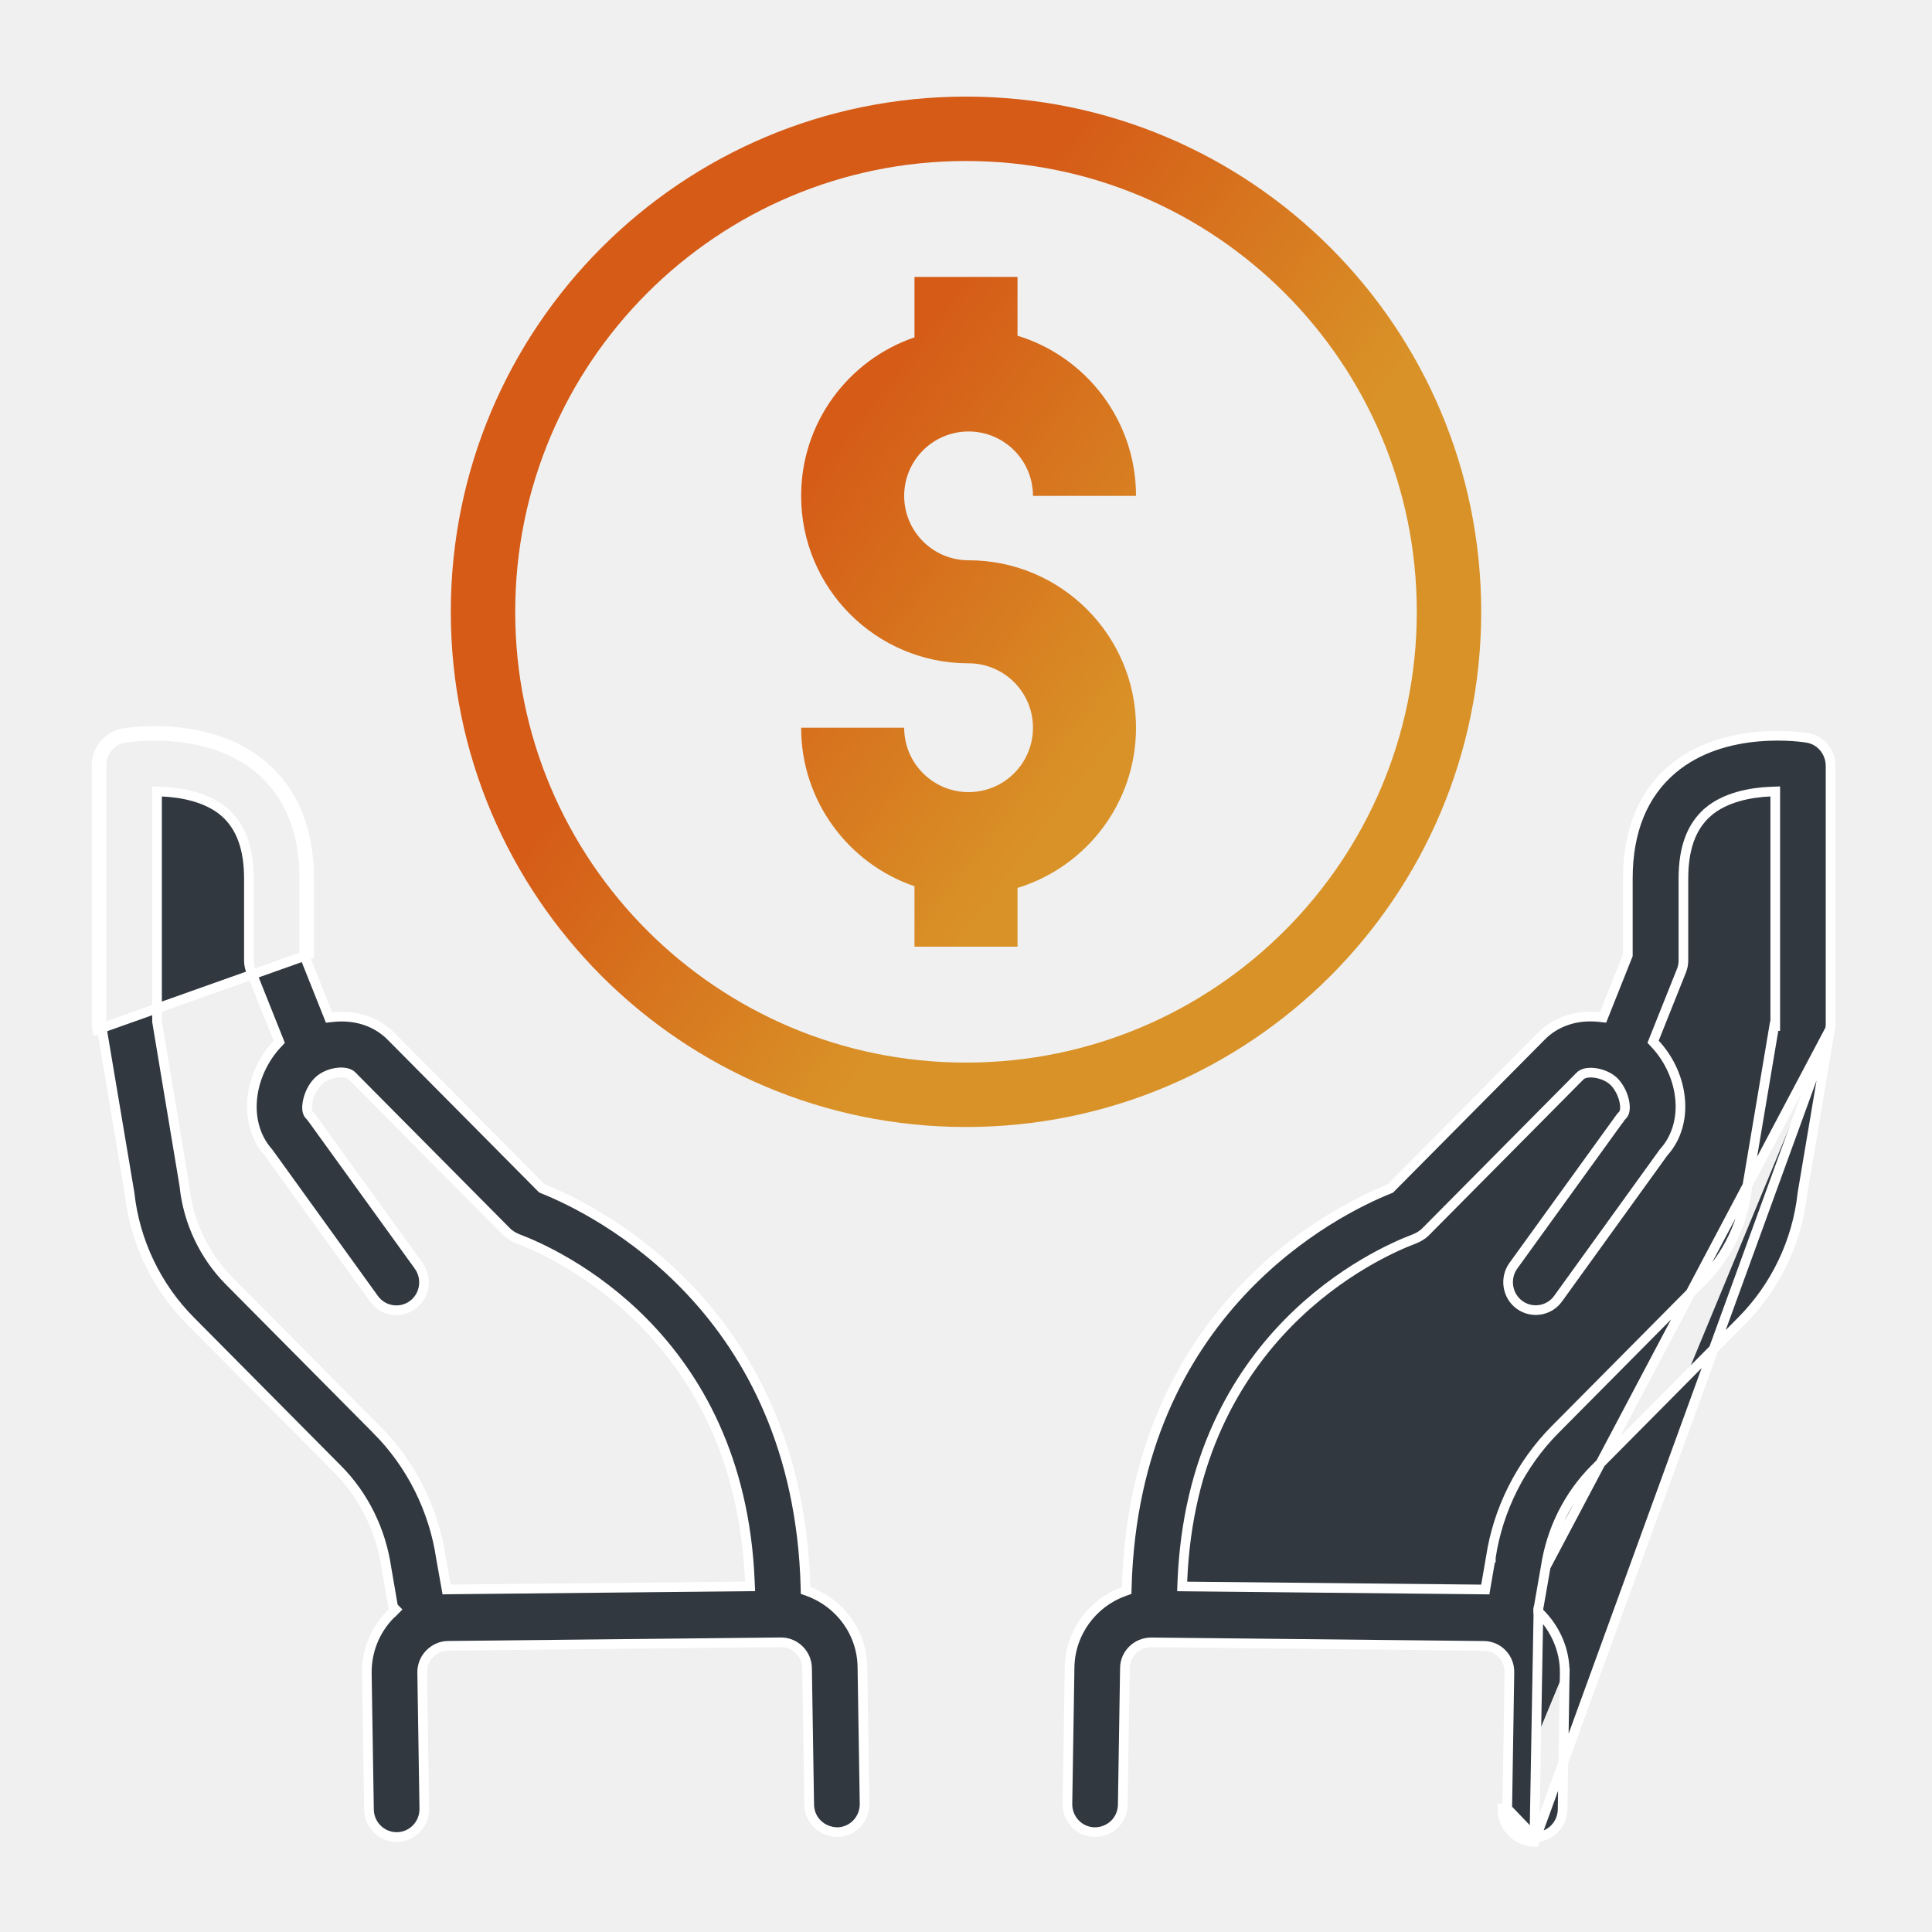
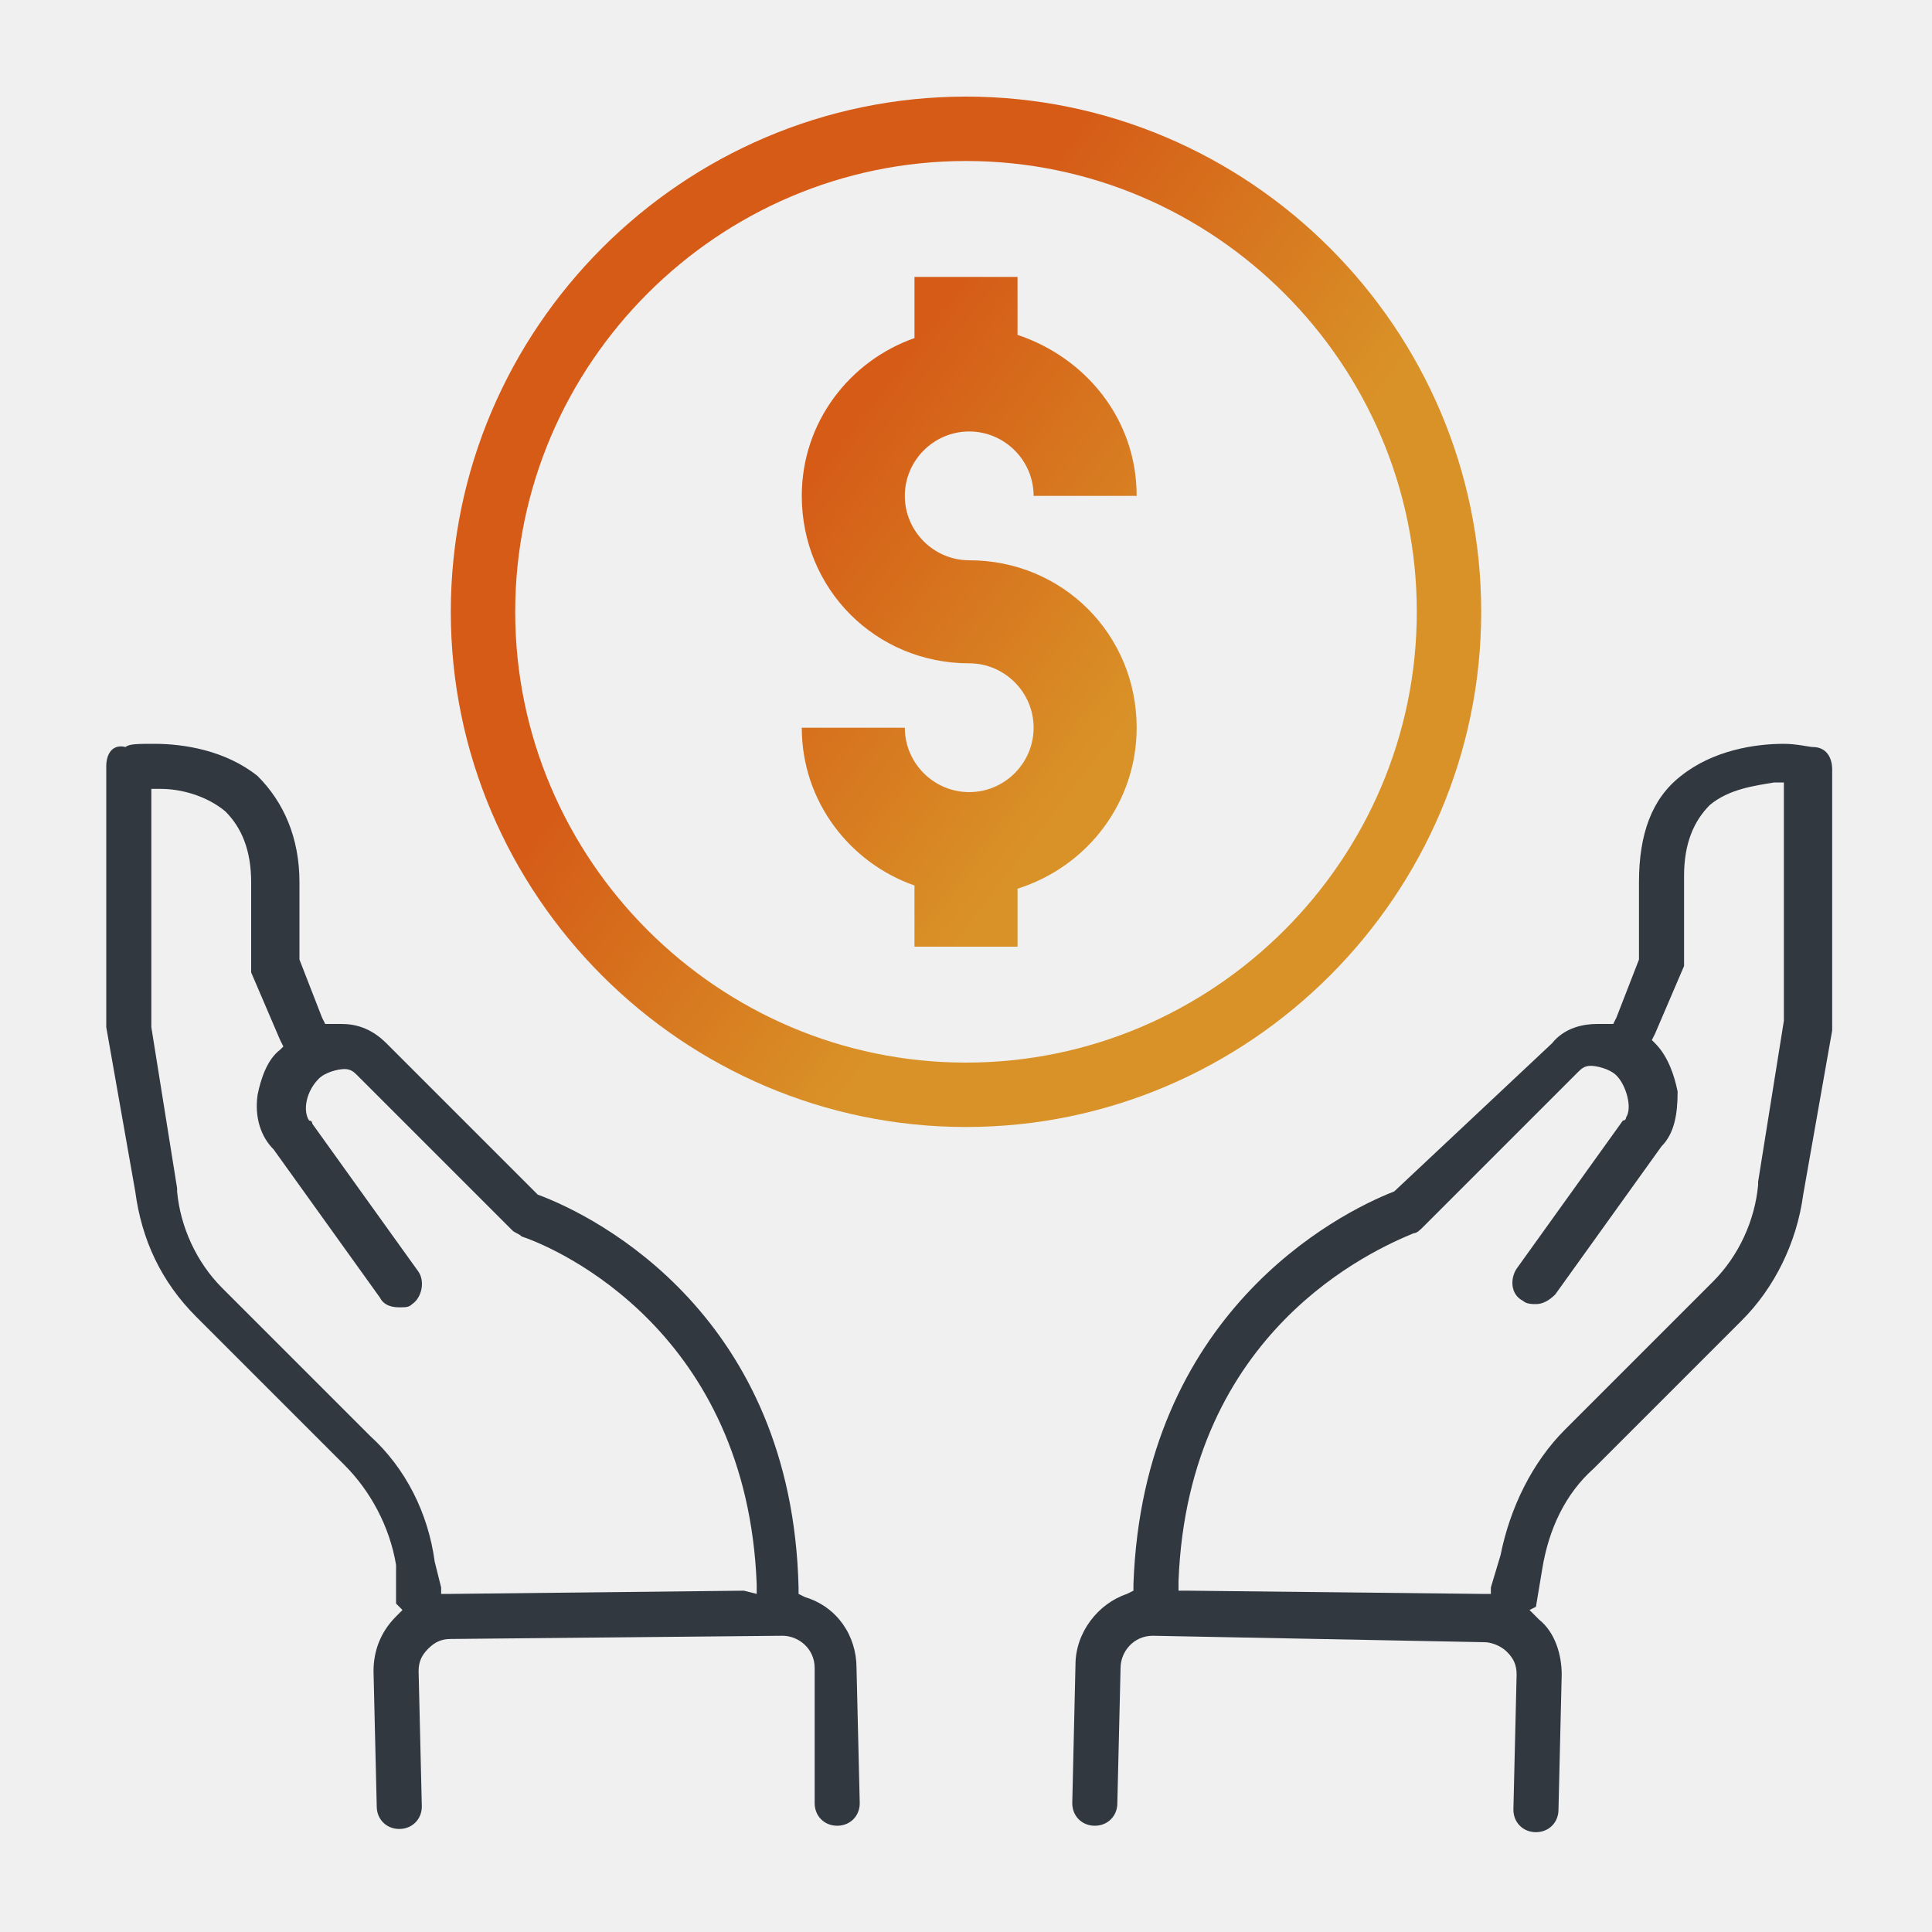
<svg xmlns="http://www.w3.org/2000/svg" width="60" height="60" viewBox="0 0 60 60" fill="none">
-   <path d="M56.835 31.96C56.836 31.954 56.837 31.948 56.837 31.943C56.845 31.891 56.85 31.856 56.85 31.815V23.778C56.842 23.343 56.542 22.987 56.133 22.916C56.133 22.916 56.132 22.915 56.132 22.915L56.131 22.915C56.059 22.904 55.425 22.804 54.605 22.876C53.766 22.949 52.748 23.2 51.935 23.891L51.935 23.891C51.025 24.663 50.554 25.803 50.554 27.283V29.637V29.666L50.543 29.693L49.826 31.492L49.784 31.598L49.67 31.586C49.015 31.514 48.346 31.69 47.859 32.189L47.858 32.19L43.197 36.89L43.175 36.912L43.146 36.924C41.466 37.596 35.232 40.688 34.993 49.292L34.99 49.394L34.894 49.429C33.933 49.778 33.232 50.7 33.217 51.787L33.217 51.788L33.15 56.017C33.15 56.017 33.15 56.017 33.15 56.017C33.143 56.499 33.52 56.891 33.994 56.899C34.48 56.898 34.861 56.526 34.868 56.046L34.868 56.046L34.935 51.81C34.935 51.81 34.935 51.81 34.935 51.809C34.935 51.363 35.305 51.005 35.752 51.005H35.754L46.076 51.114C46.076 51.114 46.076 51.114 46.077 51.114C46.529 51.114 46.886 51.488 46.876 51.94C46.876 51.94 46.876 51.94 46.876 51.94L46.809 56.168C46.809 56.168 46.809 56.168 46.809 56.168M56.835 31.96L47.652 57.2C47.093 57.192 46.651 56.729 46.659 56.166L46.809 56.168M56.835 31.96L55.976 37.062L55.976 37.062L55.975 37.071C55.812 38.559 55.143 39.957 54.091 41.018L49.513 45.634C48.707 46.447 48.176 47.518 48.004 48.658M56.835 31.96L48.004 48.658M46.809 56.168C46.802 56.65 47.179 57.042 47.653 57.05M46.809 56.168L47.653 57.05M47.653 57.05H47.653H47.653H47.653H47.653H47.653H47.653H47.653H47.653H47.653H47.653H47.653H47.653H47.653H47.653H47.653H47.654H47.654H47.654H47.654H47.654H47.654H47.654H47.654H47.654H47.654H47.654H47.654H47.654H47.654H47.654H47.654H47.654H47.654H47.654H47.654H47.654H47.654H47.654H47.654H47.654H47.654H47.654H47.655H47.655H47.655H47.655H47.655H47.655H47.655H47.655H47.655H47.655H47.655H47.655H47.655H47.655H47.655H47.655H47.655H47.655H47.655H47.655H47.655H47.655H47.655H47.655H47.655H47.656H47.656H47.656H47.656H47.656H47.656H47.656H47.656H47.656H47.656H47.656H47.656H47.656H47.656H47.656H47.656H47.656H47.656H47.656H47.656H47.656H47.656H47.656H47.656H47.656H47.656H47.656H47.656H47.656H47.656H47.657H47.657H47.657H47.657H47.657H47.657H47.657H47.657H47.657H47.657H47.657H47.657H47.657H47.657H47.657H47.657H47.657H47.657H47.657H47.657H47.657H47.657H47.657H47.657H47.657H47.657H47.657H47.657H47.657H47.657H47.657H47.657H47.657H47.657H47.657H47.657H47.658H47.658H47.658H47.658H47.658H47.658H47.658H47.658H47.658H47.658H47.658H47.658H47.658H47.658H47.658H47.658H47.658H47.658H47.658H47.659H47.659H47.659H47.659H47.659H47.659H47.659H47.659H47.659H47.659H47.659H47.659H47.659H47.659H47.659H47.659H47.659H47.659H47.66H47.66H47.66H47.66H47.66H47.66H47.66H47.66H47.66H47.66H47.66H47.66H47.66H47.66H47.66H47.66H47.66H47.66H47.66H47.66H47.66H47.66H47.66H47.661H47.661H47.661H47.661H47.661H47.661H47.661H47.661H47.661H47.661H47.661H47.661H47.661H47.661H47.661H47.661H47.661H47.661H47.661H47.661H47.662H47.662H47.662H47.662H47.662H47.662H47.662H47.662H47.662H47.662H47.662H47.662H47.662H47.662H47.662H47.662H47.663H47.663H47.663H47.663H47.663H47.663H47.663H47.663H47.663H47.663H47.663H47.663H47.663H47.663H47.663H47.663H47.663H47.663H47.663H47.663H47.663H47.663H47.663H47.663H47.663H47.663H47.663H47.663H47.663H47.663H47.663H47.663H47.663H47.664H47.664H47.664H47.664H47.664H47.664H47.664H47.664H47.664H47.664H47.664H47.664H47.664H47.664H47.664H47.664H47.664H47.664H47.664H47.664H47.664H47.664H47.664H47.664H47.664H47.664H47.664H47.664H47.664H47.664H47.664H47.665H47.665H47.665H47.665H47.665H47.665H47.665H47.665H47.665H47.665H47.665H47.665H47.665H47.665H47.665H47.665H47.665H47.665H47.665H47.665H47.665H47.665H47.665H47.665H47.665H47.666H47.666H47.666H47.666H47.666H47.666H47.666H47.666H47.666H47.666H47.666H47.666H47.666H47.666H47.666H47.666H47.666H47.666H47.666H47.666H47.666H47.666H47.666H47.666H47.666H47.666H47.666H47.666H47.667H47.667H47.667H47.667H47.667H47.667H47.667H47.667H47.667H47.667H47.667H47.667H47.667H47.667H47.667H47.667H47.667H47.667H47.667H47.667H47.667H47.667H47.667H47.668H47.668H47.668H47.668H47.668H47.668H47.668H47.668H47.668H47.668H47.668H47.668H47.668H47.668H47.668H47.668H47.668H47.668H47.668H47.668C48.136 57.05 48.52 56.671 48.528 56.197L48.528 56.197L48.594 51.96L48.744 51.962L48.594 51.959L48.594 51.96C48.602 51.231 48.295 50.571 47.813 50.092L47.769 50.048V49.986L47.769 49.98C47.769 49.978 47.769 49.975 47.769 49.971C47.769 49.969 47.769 49.968 47.77 49.966C47.771 49.952 47.775 49.933 47.785 49.912M47.653 57.05L47.779 49.943L47.785 49.912M47.785 49.912L48.004 48.658M47.785 49.912L48.004 48.658M55.1 31.864H55.132V31.714V24.735V24.579L54.975 24.585C54.365 24.611 53.581 24.756 53.041 25.218L53.041 25.219C52.52 25.67 52.28 26.359 52.28 27.283V29.831C52.28 29.938 52.258 30.053 52.217 30.15L52.217 30.15L52.216 30.154L51.373 32.264L51.338 32.352L51.403 32.422C51.792 32.838 52.07 33.391 52.157 33.965L52.157 33.966C52.267 34.667 52.085 35.326 51.669 35.784L51.663 35.79L51.658 35.797L48.389 40.329L48.389 40.33C48.112 40.716 47.573 40.802 47.19 40.523C46.807 40.244 46.72 39.698 46.998 39.31C46.998 39.31 46.998 39.31 46.998 39.31L50.308 34.728L50.309 34.728L50.316 34.717C50.33 34.694 50.357 34.665 50.393 34.628C50.422 34.6 50.435 34.565 50.442 34.546C50.45 34.522 50.456 34.494 50.46 34.465C50.467 34.407 50.466 34.334 50.452 34.246C50.414 34.017 50.293 33.76 50.127 33.593L50.127 33.593L50.125 33.591C49.972 33.442 49.759 33.359 49.574 33.327C49.481 33.311 49.388 33.307 49.305 33.317C49.229 33.326 49.136 33.351 49.071 33.416L44.26 38.268C44.178 38.35 44.04 38.432 43.921 38.477C42.743 38.922 37.032 41.463 36.719 49.114L36.713 49.268L36.868 49.27L45.999 49.362L46.127 49.364L46.148 49.238L46.298 48.372L46.299 48.372L46.299 48.368C46.52 46.886 47.23 45.469 48.292 44.399L52.87 39.783C53.653 38.994 54.152 37.953 54.264 36.85L54.265 36.843V36.837C54.265 36.836 54.265 36.834 54.266 36.831C54.267 36.822 54.271 36.805 54.272 36.783L55.1 31.864Z" fill="#313840" stroke="white" stroke-width="0.3" />
-   <path d="M3.843 22.768L3.866 22.916C3.867 22.916 3.868 22.916 3.869 22.915C3.942 22.904 4.576 22.804 5.396 22.876C6.235 22.949 7.253 23.2 8.067 23.891L8.067 23.891C8.977 24.664 9.449 25.796 9.449 27.284V29.639V29.668L9.459 29.695L10.177 31.494L10.219 31.6L10.332 31.588C10.988 31.516 11.657 31.692 12.145 32.184L16.808 36.885L16.83 36.907L16.859 36.919C18.581 37.608 24.784 40.708 25.015 49.29L25.017 49.392L25.113 49.427C26.083 49.785 26.775 50.706 26.783 51.785L26.783 51.786L26.85 56.017C26.857 56.498 26.48 56.891 26.007 56.899C25.518 56.891 25.138 56.523 25.131 56.046L25.131 56.046L25.064 51.818C25.064 51.817 25.064 51.817 25.064 51.816C25.064 51.364 24.696 51.003 24.255 51.003L24.254 51.003L13.92 51.112C13.919 51.112 13.919 51.112 13.919 51.112C13.7 51.113 13.496 51.207 13.346 51.359C13.192 51.514 13.111 51.721 13.111 51.935L13.111 51.938L13.177 56.168C13.184 56.65 12.807 57.042 12.334 57.05H12.334H12.334H12.334H12.334H12.333H12.333H12.333H12.333H12.333H12.333H12.333H12.333H12.333H12.333H12.333H12.333H12.333H12.333H12.333H12.333H12.333H12.333H12.333H12.333H12.333H12.332H12.332H12.332H12.332H12.332H12.332H12.332H12.332H12.332H12.332H12.332H12.332H12.332H12.332H12.332H12.332H12.332H12.332H12.332H12.332H12.332H12.332H12.332H12.332H12.332H12.332H12.332H12.332H12.332H12.331H12.331H12.331H12.331H12.331H12.331H12.331H12.331H12.331H12.331H12.331H12.331H12.331H12.331H12.331H12.331H12.331H12.331H12.331H12.331H12.331H12.331H12.331H12.331H12.331H12.331H12.331H12.331H12.331H12.33H12.33H12.33H12.33H12.33H12.33H12.33H12.33H12.33H12.33H12.33H12.33H12.33H12.33H12.33H12.33H12.33H12.33H12.33H12.33H12.33H12.33H12.33H12.33H12.33H12.33H12.33H12.33H12.329H12.329H12.329H12.329H12.329H12.329H12.329H12.329H12.329H12.329H12.329H12.329H12.329H12.329H12.329H12.329H12.329H12.329H12.329H12.329H12.329H12.329H12.329H12.329H12.329H12.329H12.329H12.329H12.329H12.329H12.329H12.328H12.328H12.328H12.328H12.328H12.328H12.328H12.328H12.328H12.328H12.328H12.328H12.328H12.328H12.328H12.328H12.328H12.328H12.328H12.327H12.327H12.327H12.327H12.327H12.327H12.327H12.327H12.327H12.327H12.327H12.327H12.327H12.327H12.327H12.327H12.327H12.327H12.326H12.326H12.326H12.326H12.326H12.326H12.326H12.326H12.326H12.326H12.326H12.326H12.326H12.326H12.326H12.326H12.326H12.326H12.326H12.326H12.326H12.325H12.325H12.325H12.325H12.325H12.325H12.325H12.325H12.325H12.325H12.325H12.325H12.325H12.325H12.325H12.325H12.325H12.325H12.325H12.325H12.325H12.324H12.324H12.324H12.324H12.324H12.324H12.324H12.324H12.324H12.324H12.324H12.324H12.324H12.324H12.324H12.324H12.324H12.324H12.324H12.323H12.323H12.323H12.323H12.323H12.323H12.323H12.323H12.323H12.323H12.323H12.323H12.323H12.323H12.323H12.323H12.323H12.323H12.323H12.323H12.323H12.323H12.323H12.323H12.323H12.323H12.323H12.323H12.323H12.323H12.323H12.323H12.323H12.322H12.322H12.322H12.322H12.322H12.322H12.322H12.322H12.322H12.322H12.322H12.322H12.322H12.322H12.322H12.322H12.322H12.322H12.322H12.322H12.322H12.322H12.322H12.322H12.322H12.322H12.322H12.322H12.322H12.322H12.322H12.322H12.322H12.321H12.321H12.321H12.321H12.321H12.321H12.321H12.321H12.321H12.321H12.321H12.321H12.321H12.321H12.321H12.321H12.321H12.321H12.321H12.321H12.321H12.321H12.321H12.321H12.32H12.32H12.32H12.32H12.32H12.32H12.32H12.32H12.32H12.32H12.32H12.32H12.32H12.32H12.32H12.32H12.32H12.32H12.32H12.32H12.32H12.32H12.32H12.32H12.32H12.319H12.319H12.319H12.319H12.319H12.319H12.319H12.319H12.319H12.319H12.319H12.319H12.319H12.319H12.319H12.319H12.319H12.319H12.319H12.319H12.319H12.319H12.319H12.319H12.318H12.318H12.318H12.318H12.318H12.318H12.318H12.318H12.318H12.318C11.85 57.05 11.466 56.671 11.459 56.197L11.459 56.197L11.392 51.967C11.392 51.967 11.392 51.967 11.392 51.967C11.384 51.275 11.644 50.633 12.116 50.148C12.123 50.141 12.13 50.135 12.141 50.126C12.15 50.119 12.168 50.105 12.183 50.09L12.287 49.984L12.209 49.905L11.999 48.682C11.827 47.517 11.296 46.445 10.489 45.631L5.909 41.014C4.857 39.953 4.188 38.554 4.025 37.066L4.025 37.066L4.024 37.057L3.165 31.953C3.165 31.953 3.165 31.953 3.165 31.952C3.157 31.904 3.15 31.855 3.15 31.809V23.768C3.15 23.346 3.456 22.987 3.868 22.915L3.843 22.768ZM3.843 22.768C3.359 22.852 3 23.272 3 23.768V31.809C3 31.868 3.008 31.927 3.017 31.977L9.599 29.639V27.284C9.599 25.762 9.115 24.584 8.164 23.777C6.487 22.353 4.001 22.743 3.847 22.767C3.845 22.767 3.844 22.767 3.843 22.768ZM11.703 44.404L11.703 44.405C12.773 45.475 13.476 46.892 13.696 48.391L13.696 48.391L13.697 48.396L13.847 49.237L13.869 49.362L13.996 49.36L23.139 49.268L23.294 49.266L23.287 49.112C22.975 41.459 17.262 38.917 16.083 38.473C15.964 38.428 15.826 38.346 15.745 38.264L10.931 33.411C10.867 33.346 10.776 33.32 10.699 33.31C10.617 33.299 10.523 33.302 10.429 33.318C10.243 33.349 10.029 33.432 9.876 33.587C9.71 33.754 9.614 33.97 9.569 34.152C9.546 34.243 9.535 34.331 9.535 34.405C9.536 34.442 9.539 34.48 9.548 34.515C9.556 34.547 9.571 34.593 9.609 34.631C9.635 34.657 9.662 34.691 9.696 34.734L13.005 39.314C13.005 39.314 13.005 39.315 13.005 39.315C13.283 39.703 13.197 40.248 12.814 40.527C12.43 40.806 11.891 40.72 11.614 40.334L11.614 40.334L8.344 35.8L8.339 35.794L8.334 35.788C7.925 35.329 7.742 34.678 7.853 33.968L7.853 33.968C7.94 33.401 8.218 32.84 8.607 32.424L8.672 32.355L8.637 32.266L7.794 30.155L7.794 30.155L7.793 30.152C7.751 30.055 7.73 29.94 7.73 29.832V27.284C7.73 26.36 7.489 25.671 6.969 25.22L6.968 25.219C6.429 24.757 5.644 24.611 5.033 24.586L4.877 24.579V24.736V31.716V31.729L4.879 31.741L5.72 36.786C5.721 36.807 5.725 36.824 5.726 36.832L5.727 36.834C5.727 36.838 5.728 36.84 5.728 36.841V36.847L5.729 36.855C5.849 37.956 6.34 38.997 7.123 39.787L11.703 44.404Z" fill="#313840" stroke="white" stroke-width="0.3" />
-   <path fill-rule="evenodd" clip-rule="evenodd" d="M30 33C22.268 33 16 26.732 16 19C16 11.268 22.268 5 30 5C37.732 5 44 11.268 44 19C44 26.732 37.732 33 30 33ZM30 35C21.163 35 14 27.837 14 19C14 10.163 21.163 3 30 3C38.837 3 46 10.163 46 19C46 27.837 38.837 35 30 35ZM32.08 22.6C32.08 21.496 31.185 20.6 30.08 20.6C27.208 20.6 24.88 18.272 24.88 15.4C24.88 13.116 26.353 11.176 28.4 10.477V8.6H31.6V10.426C33.73 11.076 35.28 13.057 35.28 15.4H32.08C32.08 14.296 31.185 13.4 30.08 13.4C28.976 13.4 28.08 14.296 28.08 15.4C28.08 16.505 28.976 17.4 30.08 17.4C32.952 17.4 35.28 19.728 35.28 22.6C35.28 24.943 33.73 26.924 31.6 27.575V29.4H28.4V27.523C26.353 26.824 24.88 24.884 24.88 22.6H28.08C28.08 23.705 28.976 24.6 30.08 24.6C31.185 24.6 32.08 23.705 32.08 22.6Z" fill="url(#paint0_linear)" />
+   <path d="M33.3 56C33.3 56.4 33.6 56.7 34 56.7C34.4 56.7 34.7 56.4 34.7 56L34.8 51.8C34.8 51.3 35.2 50.8 35.8 50.8L46.1 51C46.3 51 46.6 51.1 46.8 51.3C47 51.5 47.1 51.7 47.1 52L47 56.2C47 56.6 47.3 56.9 47.7 56.9C48.1 56.9 48.4 56.6 48.4 56.2L48.5 52C48.5 51.4 48.3 50.7 47.8 50.3L47.5 50L47.7 49.9L47.9 48.7C48.1 47.5 48.6 46.4 49.5 45.6L54.1 41C55.1 40 55.8 38.6 56 37.1L56.9 32V31.9V23.9C56.9 23.5 56.7 23.2 56.3 23.2C56.2 23.2 55.8 23.1 55.4 23.1C54.5 23.1 53.2 23.3 52.2 24.1C51.3 24.8 50.9 25.9 50.9 27.4V29.8L50.2 31.6L50.1 31.8H49.9C49.8 31.8 49.7 31.8 49.6 31.8C49.2 31.8 48.6 31.9 48.2 32.4L43.3 37C41.5 37.7 35.5 40.8 35.2 49.2V49.4L35 49.5C34.1 49.8 33.4 50.7 33.4 51.7L33.3 56ZM36.6 49.4V49.1C36.9 41.3 42.7 38.8 43.9 38.3C44 38.3 44.1 38.2 44.2 38.1L49 33.3C49.1 33.2 49.2 33.1 49.4 33.1C49.6 33.1 50 33.2 50.2 33.4C50.5 33.7 50.7 34.4 50.5 34.7C50.5 34.7 50.5 34.8 50.4 34.8L47.1 39.4C46.9 39.7 46.9 40.2 47.3 40.4C47.4 40.5 47.6 40.5 47.7 40.5C47.9 40.5 48.1 40.4 48.3 40.2L51.6 35.6C52 35.2 52.1 34.6 52.1 33.9C52 33.4 51.8 32.8 51.4 32.4L51.3 32.3L51.4 32.1L52.3 30C52.3 29.9 52.3 29.8 52.3 29.7V27.2C52.3 26.2 52.6 25.5 53.1 25C53.7 24.5 54.5 24.4 55.1 24.3H55.4V31.7L54.6 36.7V36.8C54.5 37.9 54 39 53.2 39.8L48.6 44.4C47.6 45.4 46.9 46.8 46.6 48.3L46.3 49.3V49.5H46L36.9 49.4H36.6Z" fill="#313840" />
+   <path d="M26.6 51.8C26.6 50.8 26 49.9 25 49.6L24.8 49.5V49.3C24.6 40.9 18.6 37.8 16.7 37.1L12 32.4C11.5 31.9 11 31.8 10.6 31.8C10.5 31.8 10.4 31.8 10.3 31.8H10.1L10 31.6L9.3 29.8V27.4C9.3 26 8.8 24.9 8 24.1C7 23.3 5.7 23.1 4.8 23.1C4.3 23.1 4 23.1 3.9 23.2C3.5 23.1 3.3 23.4 3.3 23.8V31.8V31.9L4.2 37C4.4 38.5 5 39.8 6.1 40.9L10.7 45.5C11.5 46.3 12.1 47.4 12.3 48.6V49.8L12.5 50L12.3 50.2C11.8 50.7 11.6 51.3 11.6 51.9L11.7 56.1C11.7 56.5 12 56.8 12.4 56.8C12.8 56.8 13.1 56.5 13.1 56.1L13 51.9C13 51.6 13.1 51.4 13.3 51.2C13.5 51 13.7 50.9 14 50.9L24.3 50.8C24.8 50.8 25.3 51.2 25.3 51.8V56C25.3 56.4 25.6 56.7 26 56.7C26.4 56.7 26.7 56.4 26.7 56L26.6 51.8ZM23.1 49.4L14 49.5H13.7V49.3L13.5 48.5C13.3 47 12.6 45.6 11.5 44.6L6.9 40C6.1 39.2 5.6 38.1 5.5 37V36.9L4.7 31.9V24.5H5C5.6 24.5 6.4 24.7 7 25.2C7.5 25.7 7.8 26.4 7.8 27.4V29.9C7.8 30 7.8 30.1 7.8 30.2L8.7 32.3L8.8 32.5L8.7 32.6C8.3 32.9 8.1 33.5 8 34C7.9 34.7 8.1 35.3 8.5 35.7L11.8 40.3C11.9 40.5 12.1 40.6 12.4 40.6C12.6 40.6 12.7 40.6 12.8 40.5C13.1 40.3 13.2 39.8 13 39.5L9.7 34.9C9.7 34.9 9.7 34.8 9.6 34.8C9.4 34.5 9.5 33.9 9.9 33.5C10.1 33.3 10.5 33.2 10.7 33.2C10.9 33.2 11 33.3 11.1 33.4L15.9 38.2C16 38.3 16.1 38.3 16.2 38.4C17.4 38.8 23.2 41.4 23.5 49.2V49.5L23.1 49.4Z" fill="#313840" />
+   <path fill-rule="evenodd" clip-rule="evenodd" d="M30 33C22.3 33 16 26.7 16 19C16 11.3 22.3 5 30 5C37.7 5 44 11.3 44 19C44 26.7 37.7 33 30 33ZM30 35C21.2 35 14 27.8 14 19C14 10.2 21.2 3 30 3C38.8 3 46 10.2 46 19C46 27.8 38.8 35 30 35ZM32.1 22.6C32.1 21.5 31.2 20.6 30.1 20.6C27.2 20.6 24.9 18.3 24.9 15.4C24.9 13.1 26.4 11.2 28.4 10.5V8.6H31.6V10.4C33.7 11.1 35.3 13 35.3 15.4H32.1C32.1 14.3 31.2 13.4 30.1 13.4C29 13.4 28.1 14.3 28.1 15.4C28.1 16.5 29 17.4 30.1 17.4C33 17.4 35.3 19.7 35.3 22.6C35.3 24.9 33.8 26.9 31.6 27.6V29.4H28.4V27.5C26.4 26.8 24.9 24.9 24.9 22.6H28.1C28.1 23.7 29 24.6 30.1 24.6C31.2 24.6 32.1 23.7 32.1 22.6Z" fill="url(#paint0_linear)" />
  <defs>
-     <linearGradient id="paint0_linear" x1="29.985" y1="8.309" x2="39.969" y2="15.943" gradientUnits="userSpaceOnUse">
+     <linearGradient id="paint0_linear" x1="24.832" y1="15.048" x2="34.815" y2="22.682" gradientUnits="userSpaceOnUse">
      <stop stop-color="#D55B17" />
      <stop offset="1" stop-color="#D99227" />
    </linearGradient>
  </defs>
</svg>
